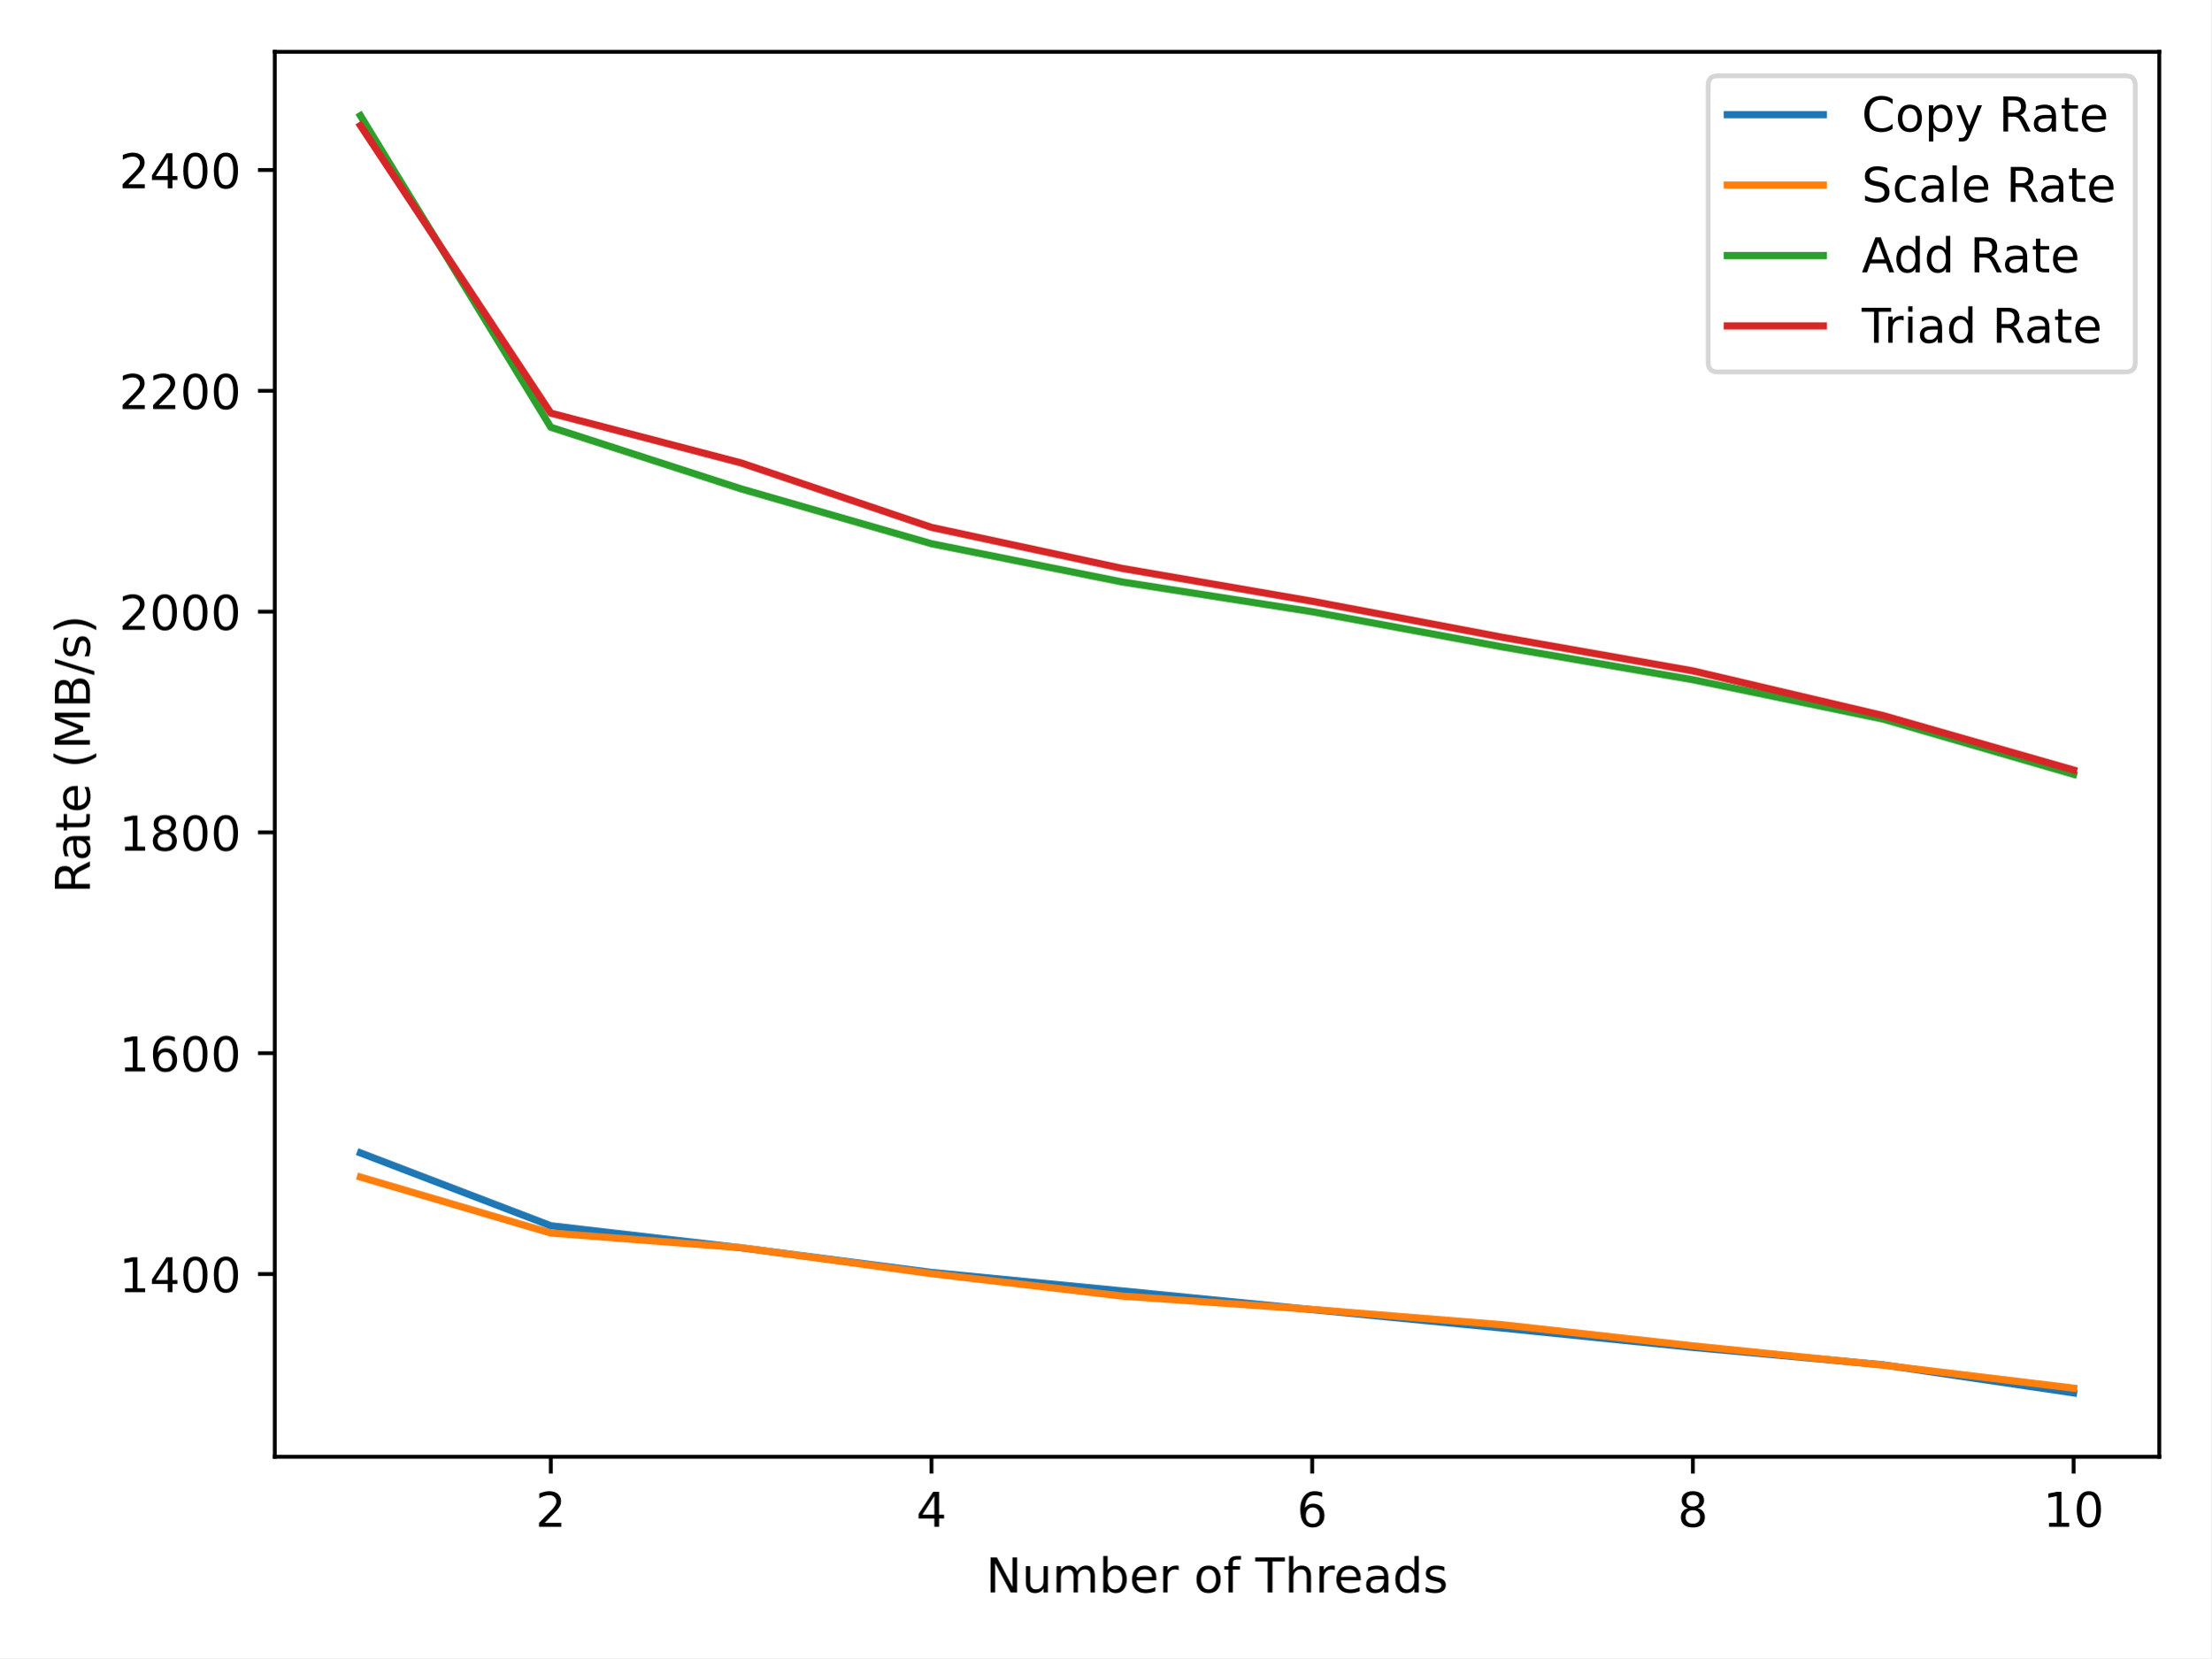
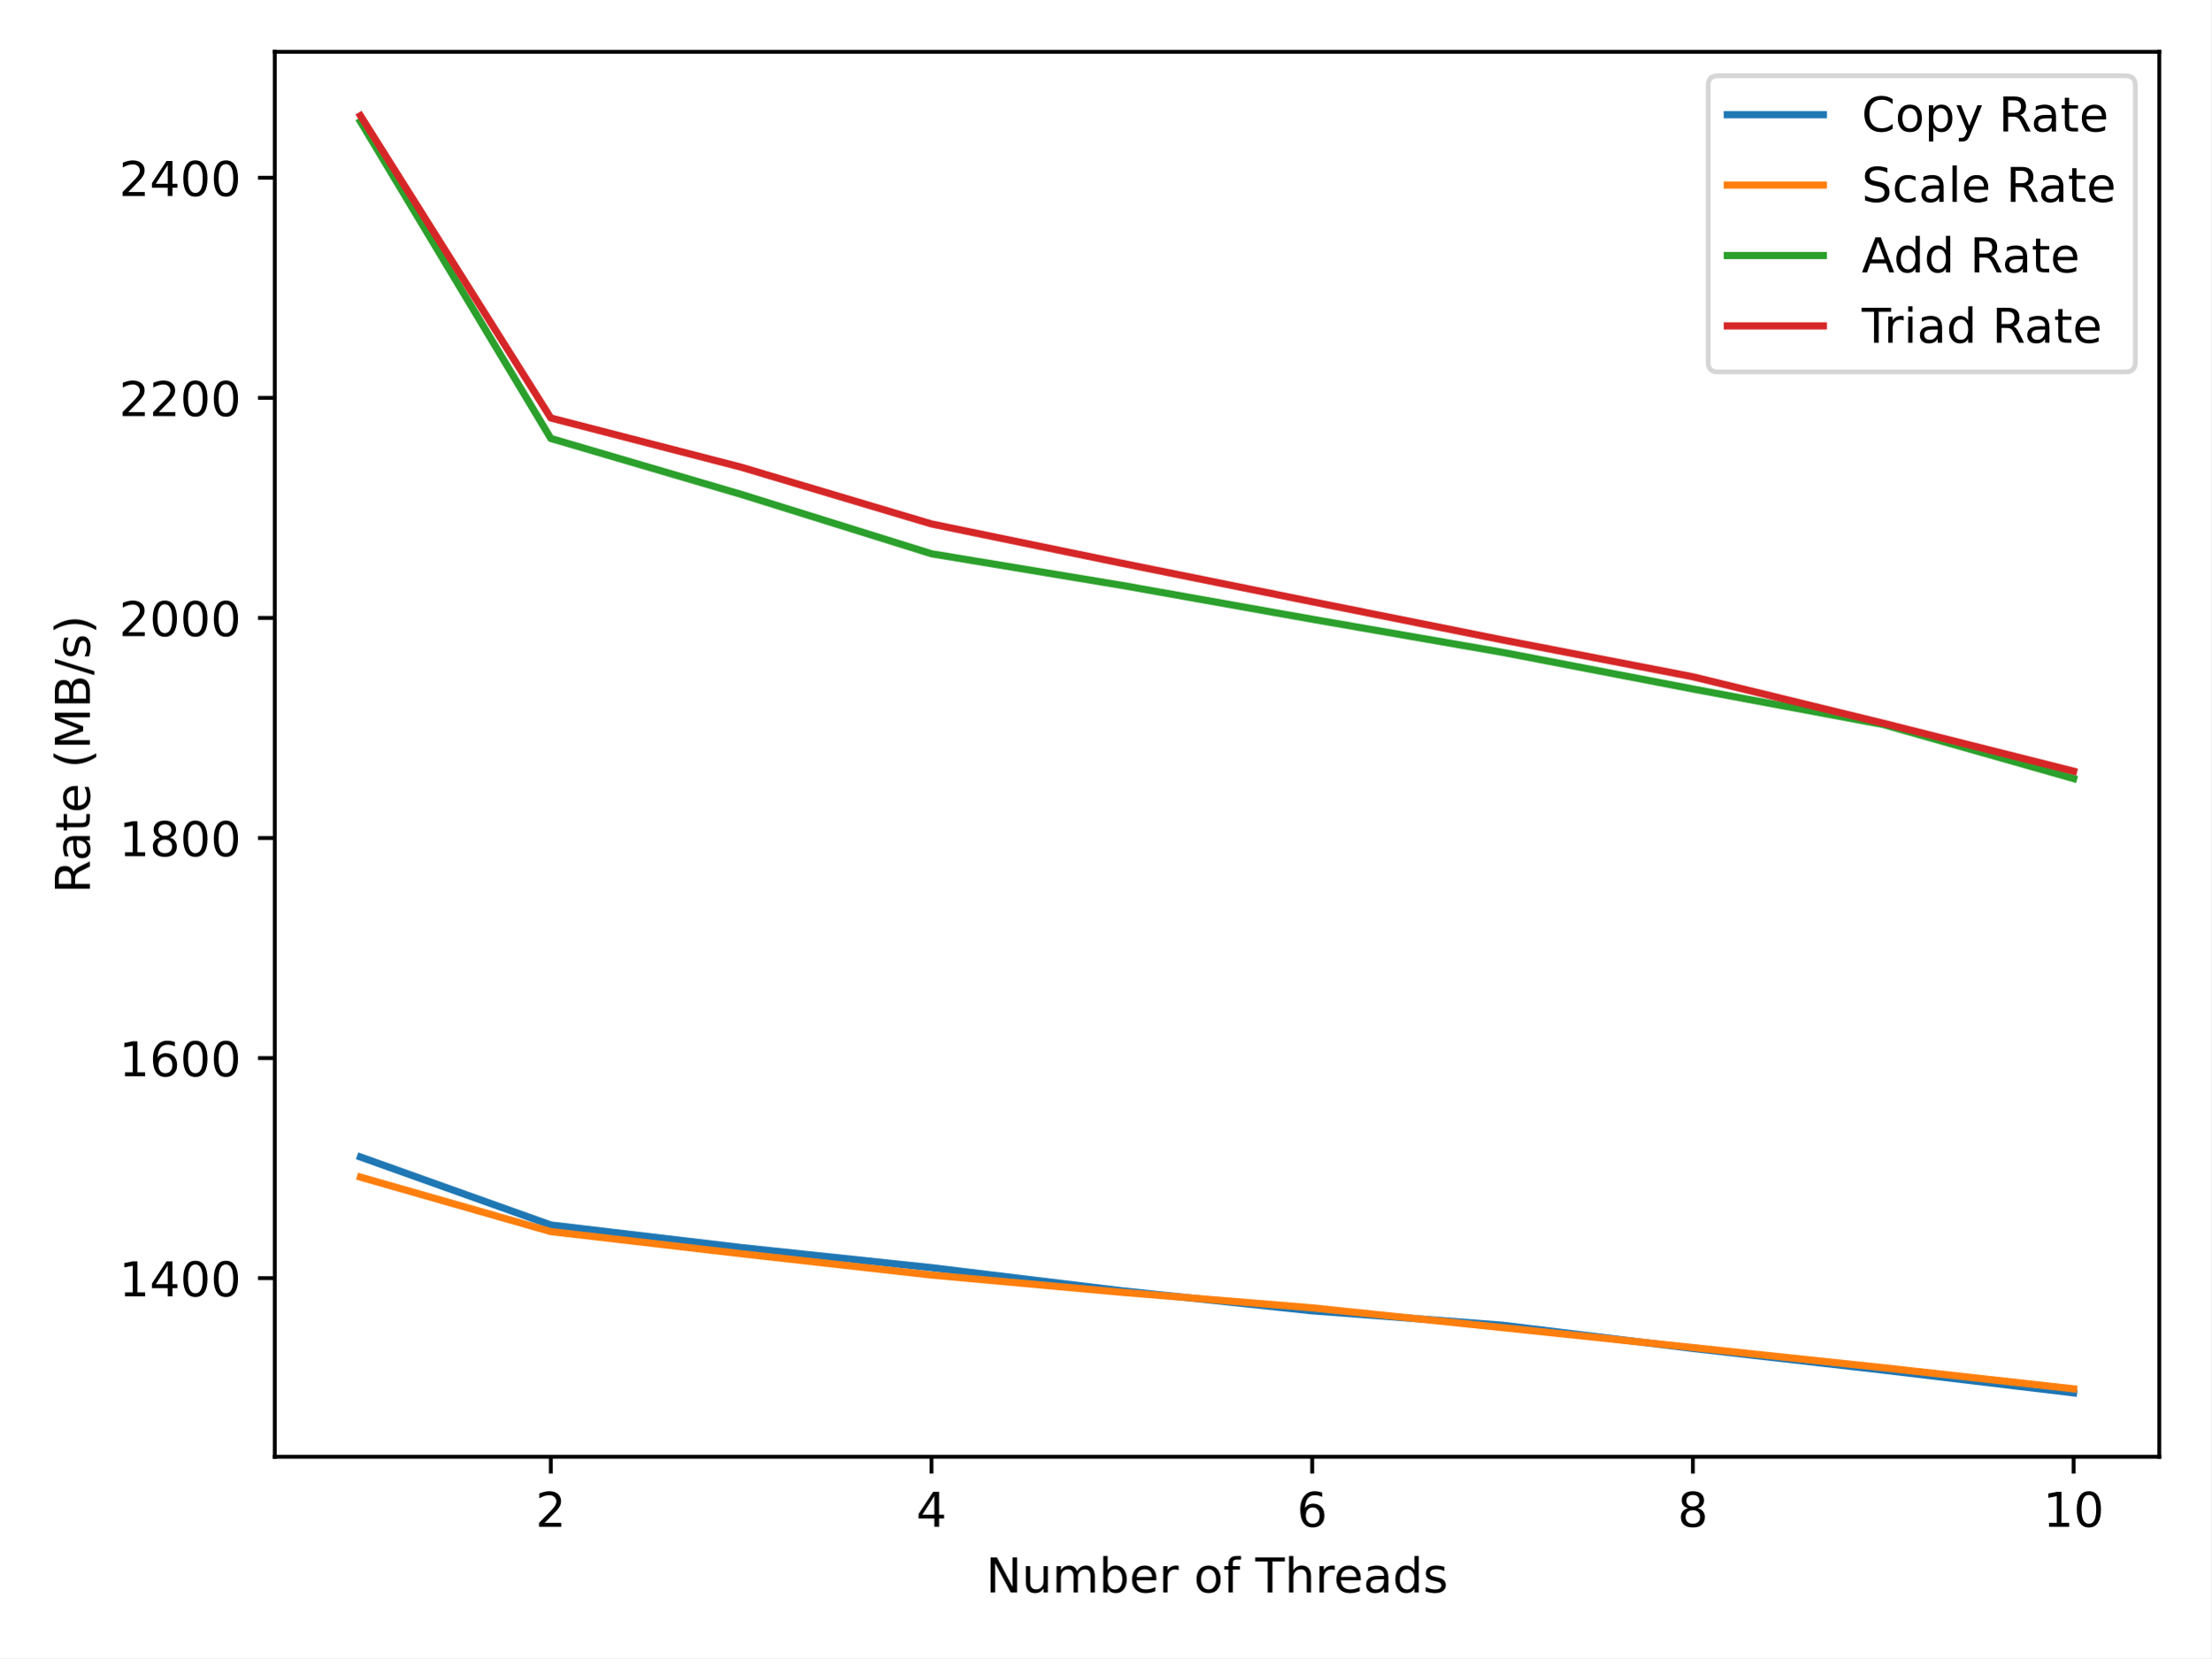
<svg xmlns="http://www.w3.org/2000/svg" xmlns:xlink="http://www.w3.org/1999/xlink" height="345.6pt" version="1.1" viewBox="0 0 460.8 345.6" width="460.8pt">
  <defs>
    <style type="text/css">*{stroke-linecap:butt;stroke-linejoin:round;}</style>
  </defs>
  <g id="figure_1">
    <g id="patch_1">
      <path d="M 0 345.6  L 460.8 345.6  L 460.8 0  L 0 0  z " style="fill:#ffffff;" />
    </g>
    <g id="axes_1">
      <g id="patch_2">
        <path d="M 57.26 303.64  L 450 303.64  L 450 10.8  L 57.26 10.8  z " style="fill:#ffffff;" />
      </g>
      <g id="matplotlib.axis_1">
        <g id="xtick_1">
          <g id="line2d_1">
            <defs>
-               <path d="M 0 0  L 0 3.5  " id="mf6e9623346" style="stroke:#000000;stroke-width:0.8;" />
-             </defs>
-             <g>
-               <use style="stroke:#000000;stroke-width:0.8;" x="114.783" xlink:href="#mf6e9623346" y="303.64" />
+               <path d="M 0 0  L 0 3.5  " id="m6ebf39d29c" style="stroke:#000000;stroke-width:0.8;" />
+             </defs>
+             <g>
+               <use style="stroke:#000000;stroke-width:0.8;" x="114.783" xlink:href="#m6ebf39d29c" y="303.64" />
            </g>
          </g>
          <g id="text_1">
            <g transform="translate(111.6013 318.2384)scale(0.1 -0.1)">
              <defs>
                <path d="M 19.188 8.297  L 53.609 8.297  L 53.609 0  L 7.328 0  L 7.328 8.297  Q 12.938 14.109 22.625 23.891  Q 32.328 33.688 34.812 36.531  Q 39.547 41.844 41.422 45.531  Q 43.312 49.219 43.312 52.781  Q 43.312 58.594 39.234 62.25  Q 35.156 65.922 28.609 65.922  Q 23.969 65.922 18.812 64.312  Q 13.672 62.703 7.812 59.422  L 7.812 69.391  Q 13.766 71.781 18.938 73  Q 24.125 74.219 28.422 74.219  Q 39.75 74.219 46.484 68.547  Q 53.219 62.891 53.219 53.422  Q 53.219 48.922 51.531 44.891  Q 49.859 40.875 45.406 35.406  Q 44.188 33.984 37.641 27.219  Q 31.109 20.453 19.188 8.297  z " id="DejaVuSans-50" />
              </defs>
              <use xlink:href="#DejaVuSans-50" />
            </g>
          </g>
        </g>
        <g id="xtick_2">
          <g id="line2d_2">
            <g>
-               <use style="stroke:#000000;stroke-width:0.8;" x="194.124" xlink:href="#mf6e9623346" y="303.64" />
+               <use style="stroke:#000000;stroke-width:0.8;" x="194.124" xlink:href="#m6ebf39d29c" y="303.64" />
            </g>
          </g>
          <g id="text_2">
            <g transform="translate(190.9427 318.2384)scale(0.1 -0.1)">
              <defs>
                <path d="M 37.797 64.312  L 12.891 25.391  L 37.797 25.391  z M 35.203 72.906  L 47.609 72.906  L 47.609 25.391  L 58.016 25.391  L 58.016 17.188  L 47.609 17.188  L 47.609 0  L 37.797 0  L 37.797 17.188  L 4.891 17.188  L 4.891 26.703  z " id="DejaVuSans-52" />
              </defs>
              <use xlink:href="#DejaVuSans-52" />
            </g>
          </g>
        </g>
        <g id="xtick_3">
          <g id="line2d_3">
            <g>
-               <use style="stroke:#000000;stroke-width:0.8;" x="273.465" xlink:href="#mf6e9623346" y="303.64" />
+               <use style="stroke:#000000;stroke-width:0.8;" x="273.465" xlink:href="#m6ebf39d29c" y="303.64" />
            </g>
          </g>
          <g id="text_3">
            <g transform="translate(270.2841 318.2384)scale(0.1 -0.1)">
              <defs>
                <path d="M 33.016 40.375  Q 26.375 40.375 22.484 35.828  Q 18.609 31.297 18.609 23.391  Q 18.609 15.531 22.484 10.953  Q 26.375 6.391 33.016 6.391  Q 39.656 6.391 43.531 10.953  Q 47.406 15.531 47.406 23.391  Q 47.406 31.297 43.531 35.828  Q 39.656 40.375 33.016 40.375  z M 52.594 71.297  L 52.594 62.312  Q 48.875 64.062 45.094 64.984  Q 41.312 65.922 37.594 65.922  Q 27.828 65.922 22.672 59.328  Q 17.531 52.734 16.797 39.406  Q 19.672 43.656 24.016 45.922  Q 28.375 48.188 33.594 48.188  Q 44.578 48.188 50.953 41.516  Q 57.328 34.859 57.328 23.391  Q 57.328 12.156 50.688 5.359  Q 44.047 -1.422 33.016 -1.422  Q 20.359 -1.422 13.672 8.266  Q 6.984 17.969 6.984 36.375  Q 6.984 53.656 15.188 63.938  Q 23.391 74.219 37.203 74.219  Q 40.922 74.219 44.703 73.484  Q 48.484 72.75 52.594 71.297  z " id="DejaVuSans-54" />
              </defs>
              <use xlink:href="#DejaVuSans-54" />
            </g>
          </g>
        </g>
        <g id="xtick_4">
          <g id="line2d_4">
            <g>
-               <use style="stroke:#000000;stroke-width:0.8;" x="352.807" xlink:href="#mf6e9623346" y="303.64" />
+               <use style="stroke:#000000;stroke-width:0.8;" x="352.807" xlink:href="#m6ebf39d29c" y="303.64" />
            </g>
          </g>
          <g id="text_4">
            <g transform="translate(349.6255 318.2384)scale(0.1 -0.1)">
              <defs>
                <path d="M 31.781 34.625  Q 24.75 34.625 20.719 30.859  Q 16.703 27.094 16.703 20.516  Q 16.703 13.922 20.719 10.156  Q 24.75 6.391 31.781 6.391  Q 38.812 6.391 42.859 10.172  Q 46.922 13.969 46.922 20.516  Q 46.922 27.094 42.891 30.859  Q 38.875 34.625 31.781 34.625  z M 21.922 38.812  Q 15.578 40.375 12.031 44.719  Q 8.5 49.078 8.5 55.328  Q 8.5 64.062 14.719 69.141  Q 20.953 74.219 31.781 74.219  Q 42.672 74.219 48.875 69.141  Q 55.078 64.062 55.078 55.328  Q 55.078 49.078 51.531 44.719  Q 48 40.375 41.703 38.812  Q 48.828 37.156 52.797 32.312  Q 56.781 27.484 56.781 20.516  Q 56.781 9.906 50.312 4.234  Q 43.844 -1.422 31.781 -1.422  Q 19.734 -1.422 13.25 4.234  Q 6.781 9.906 6.781 20.516  Q 6.781 27.484 10.781 32.312  Q 14.797 37.156 21.922 38.812  z M 18.312 54.391  Q 18.312 48.734 21.844 45.562  Q 25.391 42.391 31.781 42.391  Q 38.141 42.391 41.719 45.562  Q 45.312 48.734 45.312 54.391  Q 45.312 60.062 41.719 63.234  Q 38.141 66.406 31.781 66.406  Q 25.391 66.406 21.844 63.234  Q 18.312 60.062 18.312 54.391  z " id="DejaVuSans-56" />
              </defs>
              <use xlink:href="#DejaVuSans-56" />
            </g>
          </g>
        </g>
        <g id="xtick_5">
          <g id="line2d_5">
            <g>
-               <use style="stroke:#000000;stroke-width:0.8;" x="432.148" xlink:href="#mf6e9623346" y="303.64" />
+               <use style="stroke:#000000;stroke-width:0.8;" x="432.148" xlink:href="#m6ebf39d29c" y="303.64" />
            </g>
          </g>
          <g id="text_5">
            <g transform="translate(425.7857 318.2384)scale(0.1 -0.1)">
              <defs>
                <path d="M 12.406 8.297  L 28.516 8.297  L 28.516 63.922  L 10.984 60.406  L 10.984 69.391  L 28.422 72.906  L 38.281 72.906  L 38.281 8.297  L 54.391 8.297  L 54.391 0  L 12.406 0  z " id="DejaVuSans-49" />
                <path d="M 31.781 66.406  Q 24.172 66.406 20.328 58.906  Q 16.5 51.422 16.5 36.375  Q 16.5 21.391 20.328 13.891  Q 24.172 6.391 31.781 6.391  Q 39.453 6.391 43.281 13.891  Q 47.125 21.391 47.125 36.375  Q 47.125 51.422 43.281 58.906  Q 39.453 66.406 31.781 66.406  z M 31.781 74.219  Q 44.047 74.219 50.516 64.516  Q 56.984 54.828 56.984 36.375  Q 56.984 17.969 50.516 8.266  Q 44.047 -1.422 31.781 -1.422  Q 19.531 -1.422 13.062 8.266  Q 6.594 17.969 6.594 36.375  Q 6.594 54.828 13.062 64.516  Q 19.531 74.219 31.781 74.219  z " id="DejaVuSans-48" />
              </defs>
              <use xlink:href="#DejaVuSans-49" />
              <use x="63.623" xlink:href="#DejaVuSans-48" />
            </g>
          </g>
        </g>
        <g id="text_6">
          <g transform="translate(205.4613 331.9166)scale(0.1 -0.1)">
            <defs>
              <path d="M 9.812 72.906  L 23.094 72.906  L 55.422 11.922  L 55.422 72.906  L 64.984 72.906  L 64.984 0  L 51.703 0  L 19.391 60.984  L 19.391 0  L 9.812 0  z " id="DejaVuSans-78" />
              <path d="M 8.5 21.578  L 8.5 54.688  L 17.484 54.688  L 17.484 21.922  Q 17.484 14.156 20.5 10.266  Q 23.531 6.391 29.594 6.391  Q 36.859 6.391 41.078 11.031  Q 45.312 15.672 45.312 23.688  L 45.312 54.688  L 54.297 54.688  L 54.297 0  L 45.312 0  L 45.312 8.406  Q 42.047 3.422 37.719 1  Q 33.406 -1.422 27.688 -1.422  Q 18.266 -1.422 13.375 4.438  Q 8.5 10.297 8.5 21.578  z M 31.109 56  z " id="DejaVuSans-117" />
              <path d="M 52 44.188  Q 55.375 50.25 60.062 53.125  Q 64.75 56 71.094 56  Q 79.641 56 84.281 50.016  Q 88.922 44.047 88.922 33.016  L 88.922 0  L 79.891 0  L 79.891 32.719  Q 79.891 40.578 77.094 44.375  Q 74.312 48.188 68.609 48.188  Q 61.625 48.188 57.562 43.547  Q 53.516 38.922 53.516 30.906  L 53.516 0  L 44.484 0  L 44.484 32.719  Q 44.484 40.625 41.703 44.406  Q 38.922 48.188 33.109 48.188  Q 26.219 48.188 22.156 43.531  Q 18.109 38.875 18.109 30.906  L 18.109 0  L 9.078 0  L 9.078 54.688  L 18.109 54.688  L 18.109 46.188  Q 21.188 51.219 25.484 53.609  Q 29.781 56 35.688 56  Q 41.656 56 45.828 52.969  Q 50 49.953 52 44.188  z " id="DejaVuSans-109" />
              <path d="M 48.688 27.297  Q 48.688 37.203 44.609 42.844  Q 40.531 48.484 33.406 48.484  Q 26.266 48.484 22.188 42.844  Q 18.109 37.203 18.109 27.297  Q 18.109 17.391 22.188 11.75  Q 26.266 6.109 33.406 6.109  Q 40.531 6.109 44.609 11.75  Q 48.688 17.391 48.688 27.297  z M 18.109 46.391  Q 20.953 51.266 25.266 53.625  Q 29.594 56 35.594 56  Q 45.562 56 51.781 48.094  Q 58.016 40.188 58.016 27.297  Q 58.016 14.406 51.781 6.484  Q 45.562 -1.422 35.594 -1.422  Q 29.594 -1.422 25.266 0.953  Q 20.953 3.328 18.109 8.203  L 18.109 0  L 9.078 0  L 9.078 75.984  L 18.109 75.984  z " id="DejaVuSans-98" />
              <path d="M 56.203 29.594  L 56.203 25.203  L 14.891 25.203  Q 15.484 15.922 20.484 11.062  Q 25.484 6.203 34.422 6.203  Q 39.594 6.203 44.453 7.469  Q 49.312 8.734 54.109 11.281  L 54.109 2.781  Q 49.266 0.734 44.188 -0.344  Q 39.109 -1.422 33.891 -1.422  Q 20.797 -1.422 13.156 6.188  Q 5.516 13.812 5.516 26.812  Q 5.516 40.234 12.766 48.109  Q 20.016 56 32.328 56  Q 43.359 56 49.781 48.891  Q 56.203 41.797 56.203 29.594  z M 47.219 32.234  Q 47.125 39.594 43.094 43.984  Q 39.062 48.391 32.422 48.391  Q 24.906 48.391 20.391 44.141  Q 15.875 39.891 15.188 32.172  z " id="DejaVuSans-101" />
              <path d="M 41.109 46.297  Q 39.594 47.172 37.812 47.578  Q 36.031 48 33.891 48  Q 26.266 48 22.188 43.047  Q 18.109 38.094 18.109 28.812  L 18.109 0  L 9.078 0  L 9.078 54.688  L 18.109 54.688  L 18.109 46.188  Q 20.953 51.172 25.484 53.578  Q 30.031 56 36.531 56  Q 37.453 56 38.578 55.875  Q 39.703 55.766 41.062 55.516  z " id="DejaVuSans-114" />
              <path id="DejaVuSans-32" />
              <path d="M 30.609 48.391  Q 23.391 48.391 19.188 42.75  Q 14.984 37.109 14.984 27.297  Q 14.984 17.484 19.156 11.844  Q 23.344 6.203 30.609 6.203  Q 37.797 6.203 41.984 11.859  Q 46.188 17.531 46.188 27.297  Q 46.188 37.016 41.984 42.703  Q 37.797 48.391 30.609 48.391  z M 30.609 56  Q 42.328 56 49.016 48.375  Q 55.719 40.766 55.719 27.297  Q 55.719 13.875 49.016 6.219  Q 42.328 -1.422 30.609 -1.422  Q 18.844 -1.422 12.172 6.219  Q 5.516 13.875 5.516 27.297  Q 5.516 40.766 12.172 48.375  Q 18.844 56 30.609 56  z " id="DejaVuSans-111" />
              <path d="M 37.109 75.984  L 37.109 68.5  L 28.516 68.5  Q 23.688 68.5 21.797 66.547  Q 19.922 64.594 19.922 59.516  L 19.922 54.688  L 34.719 54.688  L 34.719 47.703  L 19.922 47.703  L 19.922 0  L 10.891 0  L 10.891 47.703  L 2.297 47.703  L 2.297 54.688  L 10.891 54.688  L 10.891 58.5  Q 10.891 67.625 15.141 71.797  Q 19.391 75.984 28.609 75.984  z " id="DejaVuSans-102" />
              <path d="M -0.297 72.906  L 61.375 72.906  L 61.375 64.594  L 35.5 64.594  L 35.5 0  L 25.594 0  L 25.594 64.594  L -0.297 64.594  z " id="DejaVuSans-84" />
              <path d="M 54.891 33.016  L 54.891 0  L 45.906 0  L 45.906 32.719  Q 45.906 40.484 42.875 44.328  Q 39.844 48.188 33.797 48.188  Q 26.516 48.188 22.312 43.547  Q 18.109 38.922 18.109 30.906  L 18.109 0  L 9.078 0  L 9.078 75.984  L 18.109 75.984  L 18.109 46.188  Q 21.344 51.125 25.703 53.562  Q 30.078 56 35.797 56  Q 45.219 56 50.047 50.172  Q 54.891 44.344 54.891 33.016  z " id="DejaVuSans-104" />
              <path d="M 34.281 27.484  Q 23.391 27.484 19.188 25  Q 14.984 22.516 14.984 16.5  Q 14.984 11.719 18.141 8.906  Q 21.297 6.109 26.703 6.109  Q 34.188 6.109 38.703 11.406  Q 43.219 16.703 43.219 25.484  L 43.219 27.484  z M 52.203 31.203  L 52.203 0  L 43.219 0  L 43.219 8.297  Q 40.141 3.328 35.547 0.953  Q 30.953 -1.422 24.312 -1.422  Q 15.922 -1.422 10.953 3.297  Q 6 8.016 6 15.922  Q 6 25.141 12.172 29.828  Q 18.359 34.516 30.609 34.516  L 43.219 34.516  L 43.219 35.406  Q 43.219 41.609 39.141 45  Q 35.062 48.391 27.688 48.391  Q 23 48.391 18.547 47.266  Q 14.109 46.141 10.016 43.891  L 10.016 52.203  Q 14.938 54.109 19.578 55.047  Q 24.219 56 28.609 56  Q 40.484 56 46.344 49.844  Q 52.203 43.703 52.203 31.203  z " id="DejaVuSans-97" />
              <path d="M 45.406 46.391  L 45.406 75.984  L 54.391 75.984  L 54.391 0  L 45.406 0  L 45.406 8.203  Q 42.578 3.328 38.25 0.953  Q 33.938 -1.422 27.875 -1.422  Q 17.969 -1.422 11.734 6.484  Q 5.516 14.406 5.516 27.297  Q 5.516 40.188 11.734 48.094  Q 17.969 56 27.875 56  Q 33.938 56 38.25 53.625  Q 42.578 51.266 45.406 46.391  z M 14.797 27.297  Q 14.797 17.391 18.875 11.75  Q 22.953 6.109 30.078 6.109  Q 37.203 6.109 41.297 11.75  Q 45.406 17.391 45.406 27.297  Q 45.406 37.203 41.297 42.844  Q 37.203 48.484 30.078 48.484  Q 22.953 48.484 18.875 42.844  Q 14.797 37.203 14.797 27.297  z " id="DejaVuSans-100" />
              <path d="M 44.281 53.078  L 44.281 44.578  Q 40.484 46.531 36.375 47.5  Q 32.281 48.484 27.875 48.484  Q 21.188 48.484 17.844 46.438  Q 14.5 44.391 14.5 40.281  Q 14.5 37.156 16.891 35.375  Q 19.281 33.594 26.516 31.984  L 29.594 31.297  Q 39.156 29.25 43.188 25.516  Q 47.219 21.781 47.219 15.094  Q 47.219 7.469 41.188 3.016  Q 35.156 -1.422 24.609 -1.422  Q 20.219 -1.422 15.453 -0.562  Q 10.688 0.297 5.422 2  L 5.422 11.281  Q 10.406 8.688 15.234 7.391  Q 20.062 6.109 24.812 6.109  Q 31.156 6.109 34.562 8.281  Q 37.984 10.453 37.984 14.406  Q 37.984 18.062 35.516 20.016  Q 33.062 21.969 24.703 23.781  L 21.578 24.516  Q 13.234 26.266 9.516 29.906  Q 5.812 33.547 5.812 39.891  Q 5.812 47.609 11.281 51.797  Q 16.75 56 26.812 56  Q 31.781 56 36.172 55.266  Q 40.578 54.547 44.281 53.078  z " id="DejaVuSans-115" />
            </defs>
            <use xlink:href="#DejaVuSans-78" />
            <use x="74.805" xlink:href="#DejaVuSans-117" />
            <use x="138.184" xlink:href="#DejaVuSans-109" />
            <use x="235.596" xlink:href="#DejaVuSans-98" />
            <use x="299.072" xlink:href="#DejaVuSans-101" />
            <use x="360.596" xlink:href="#DejaVuSans-114" />
            <use x="401.709" xlink:href="#DejaVuSans-32" />
            <use x="433.496" xlink:href="#DejaVuSans-111" />
            <use x="494.678" xlink:href="#DejaVuSans-102" />
            <use x="529.883" xlink:href="#DejaVuSans-32" />
            <use x="561.67" xlink:href="#DejaVuSans-84" />
            <use x="622.754" xlink:href="#DejaVuSans-104" />
            <use x="686.133" xlink:href="#DejaVuSans-114" />
            <use x="724.996" xlink:href="#DejaVuSans-101" />
            <use x="786.52" xlink:href="#DejaVuSans-97" />
            <use x="847.799" xlink:href="#DejaVuSans-100" />
            <use x="911.275" xlink:href="#DejaVuSans-115" />
          </g>
        </g>
      </g>
      <g id="matplotlib.axis_2">
        <g id="ytick_1">
          <g id="line2d_6">
            <defs>
-               <path d="M 0 0  L -3.5 0  " id="m4efa54607f" style="stroke:#000000;stroke-width:0.8;" />
-             </defs>
-             <g>
-               <use style="stroke:#000000;stroke-width:0.8;" x="57.26" xlink:href="#m4efa54607f" y="265.546" />
+               <path d="M 0 0  L -3.5 0  " id="meda19415cd" style="stroke:#000000;stroke-width:0.8;" />
+             </defs>
+             <g>
+               <use style="stroke:#000000;stroke-width:0.8;" x="57.26" xlink:href="#meda19415cd" y="266.407" />
            </g>
          </g>
          <g id="text_7">
-             <g transform="translate(24.81 269.3451)scale(0.1 -0.1)">
+             <g transform="translate(24.81 270.2061)scale(0.1 -0.1)">
              <use xlink:href="#DejaVuSans-49" />
              <use x="63.623" xlink:href="#DejaVuSans-52" />
              <use x="127.246" xlink:href="#DejaVuSans-48" />
              <use x="190.869" xlink:href="#DejaVuSans-48" />
            </g>
          </g>
        </g>
        <g id="ytick_2">
          <g id="line2d_7">
            <g>
-               <use style="stroke:#000000;stroke-width:0.8;" x="57.26" xlink:href="#m4efa54607f" y="219.523" />
+               <use style="stroke:#000000;stroke-width:0.8;" x="57.26" xlink:href="#meda19415cd" y="220.535" />
            </g>
          </g>
          <g id="text_8">
-             <g transform="translate(24.81 223.3224)scale(0.1 -0.1)">
+             <g transform="translate(24.81 224.3341)scale(0.1 -0.1)">
              <use xlink:href="#DejaVuSans-49" />
              <use x="63.623" xlink:href="#DejaVuSans-54" />
              <use x="127.246" xlink:href="#DejaVuSans-48" />
              <use x="190.869" xlink:href="#DejaVuSans-48" />
            </g>
          </g>
        </g>
        <g id="ytick_3">
          <g id="line2d_8">
            <g>
-               <use style="stroke:#000000;stroke-width:0.8;" x="57.26" xlink:href="#m4efa54607f" y="173.501" />
+               <use style="stroke:#000000;stroke-width:0.8;" x="57.26" xlink:href="#meda19415cd" y="174.663" />
            </g>
          </g>
          <g id="text_9">
-             <g transform="translate(24.81 177.2997)scale(0.1 -0.1)">
+             <g transform="translate(24.81 178.462)scale(0.1 -0.1)">
              <use xlink:href="#DejaVuSans-49" />
              <use x="63.623" xlink:href="#DejaVuSans-56" />
              <use x="127.246" xlink:href="#DejaVuSans-48" />
              <use x="190.869" xlink:href="#DejaVuSans-48" />
            </g>
          </g>
        </g>
        <g id="ytick_4">
          <g id="line2d_9">
            <g>
-               <use style="stroke:#000000;stroke-width:0.8;" x="57.26" xlink:href="#m4efa54607f" y="127.478" />
+               <use style="stroke:#000000;stroke-width:0.8;" x="57.26" xlink:href="#meda19415cd" y="128.791" />
            </g>
          </g>
          <g id="text_10">
-             <g transform="translate(24.81 131.2771)scale(0.1 -0.1)">
+             <g transform="translate(24.81 132.59)scale(0.1 -0.1)">
              <use xlink:href="#DejaVuSans-50" />
              <use x="63.623" xlink:href="#DejaVuSans-48" />
              <use x="127.246" xlink:href="#DejaVuSans-48" />
              <use x="190.869" xlink:href="#DejaVuSans-48" />
            </g>
          </g>
        </g>
        <g id="ytick_5">
          <g id="line2d_10">
            <g>
-               <use style="stroke:#000000;stroke-width:0.8;" x="57.26" xlink:href="#m4efa54607f" y="81.455" />
+               <use style="stroke:#000000;stroke-width:0.8;" x="57.26" xlink:href="#meda19415cd" y="82.919" />
            </g>
          </g>
          <g id="text_11">
-             <g transform="translate(24.81 85.25438)scale(0.1 -0.1)">
+             <g transform="translate(24.81 86.71804)scale(0.1 -0.1)">
              <use xlink:href="#DejaVuSans-50" />
              <use x="63.623" xlink:href="#DejaVuSans-50" />
              <use x="127.246" xlink:href="#DejaVuSans-48" />
              <use x="190.869" xlink:href="#DejaVuSans-48" />
            </g>
          </g>
        </g>
        <g id="ytick_6">
          <g id="line2d_11">
            <g>
-               <use style="stroke:#000000;stroke-width:0.8;" x="57.26" xlink:href="#m4efa54607f" y="35.432" />
+               <use style="stroke:#000000;stroke-width:0.8;" x="57.26" xlink:href="#meda19415cd" y="37.047" />
            </g>
          </g>
          <g id="text_12">
-             <g transform="translate(24.81 39.23171)scale(0.1 -0.1)">
+             <g transform="translate(24.81 40.84603)scale(0.1 -0.1)">
              <use xlink:href="#DejaVuSans-50" />
              <use x="63.623" xlink:href="#DejaVuSans-52" />
              <use x="127.246" xlink:href="#DejaVuSans-48" />
              <use x="190.869" xlink:href="#DejaVuSans-48" />
            </g>
          </g>
        </g>
        <g id="text_13">
          <g transform="translate(18.73031 186.2067)rotate(-90)scale(0.1 -0.1)">
            <defs>
              <path d="M 44.391 34.188  Q 47.562 33.109 50.562 29.594  Q 53.562 26.078 56.594 19.922  L 66.609 0  L 56 0  L 46.688 18.703  Q 43.062 26.031 39.672 28.422  Q 36.281 30.812 30.422 30.812  L 19.672 30.812  L 19.672 0  L 9.812 0  L 9.812 72.906  L 32.078 72.906  Q 44.578 72.906 50.734 67.672  Q 56.891 62.453 56.891 51.906  Q 56.891 45.016 53.688 40.469  Q 50.484 35.938 44.391 34.188  z M 19.672 64.797  L 19.672 38.922  L 32.078 38.922  Q 39.203 38.922 42.844 42.219  Q 46.484 45.516 46.484 51.906  Q 46.484 58.297 42.844 61.547  Q 39.203 64.797 32.078 64.797  z " id="DejaVuSans-82" />
              <path d="M 18.312 70.219  L 18.312 54.688  L 36.812 54.688  L 36.812 47.703  L 18.312 47.703  L 18.312 18.016  Q 18.312 11.328 20.141 9.422  Q 21.969 7.516 27.594 7.516  L 36.812 7.516  L 36.812 0  L 27.594 0  Q 17.188 0 13.234 3.875  Q 9.281 7.766 9.281 18.016  L 9.281 47.703  L 2.688 47.703  L 2.688 54.688  L 9.281 54.688  L 9.281 70.219  z " id="DejaVuSans-116" />
              <path d="M 31 75.875  Q 24.469 64.656 21.281 53.656  Q 18.109 42.672 18.109 31.391  Q 18.109 20.125 21.312 9.062  Q 24.516 -2 31 -13.188  L 23.188 -13.188  Q 15.875 -1.703 12.234 9.375  Q 8.594 20.453 8.594 31.391  Q 8.594 42.281 12.203 53.312  Q 15.828 64.359 23.188 75.875  z " id="DejaVuSans-40" />
              <path d="M 9.812 72.906  L 24.516 72.906  L 43.109 23.297  L 61.812 72.906  L 76.516 72.906  L 76.516 0  L 66.891 0  L 66.891 64.016  L 48.094 14.016  L 38.188 14.016  L 19.391 64.016  L 19.391 0  L 9.812 0  z " id="DejaVuSans-77" />
              <path d="M 19.672 34.812  L 19.672 8.109  L 35.5 8.109  Q 43.453 8.109 47.281 11.406  Q 51.125 14.703 51.125 21.484  Q 51.125 28.328 47.281 31.562  Q 43.453 34.812 35.5 34.812  z M 19.672 64.797  L 19.672 42.828  L 34.281 42.828  Q 41.5 42.828 45.031 45.531  Q 48.578 48.25 48.578 53.812  Q 48.578 59.328 45.031 62.062  Q 41.5 64.797 34.281 64.797  z M 9.812 72.906  L 35.016 72.906  Q 46.297 72.906 52.391 68.219  Q 58.5 63.531 58.5 54.891  Q 58.5 48.188 55.375 44.234  Q 52.25 40.281 46.188 39.312  Q 53.469 37.75 57.5 32.781  Q 61.531 27.828 61.531 20.406  Q 61.531 10.641 54.891 5.312  Q 48.25 0 35.984 0  L 9.812 0  z " id="DejaVuSans-66" />
              <path d="M 25.391 72.906  L 33.688 72.906  L 8.297 -9.281  L 0 -9.281  z " id="DejaVuSans-47" />
              <path d="M 8.016 75.875  L 15.828 75.875  Q 23.141 64.359 26.781 53.312  Q 30.422 42.281 30.422 31.391  Q 30.422 20.453 26.781 9.375  Q 23.141 -1.703 15.828 -13.188  L 8.016 -13.188  Q 14.5 -2 17.703 9.062  Q 20.906 20.125 20.906 31.391  Q 20.906 42.672 17.703 53.656  Q 14.5 64.656 8.016 75.875  z " id="DejaVuSans-41" />
            </defs>
            <use xlink:href="#DejaVuSans-82" />
            <use x="67.232" xlink:href="#DejaVuSans-97" />
            <use x="128.512" xlink:href="#DejaVuSans-116" />
            <use x="167.721" xlink:href="#DejaVuSans-101" />
            <use x="229.244" xlink:href="#DejaVuSans-32" />
            <use x="261.031" xlink:href="#DejaVuSans-40" />
            <use x="300.045" xlink:href="#DejaVuSans-77" />
            <use x="386.324" xlink:href="#DejaVuSans-66" />
            <use x="454.928" xlink:href="#DejaVuSans-47" />
            <use x="488.619" xlink:href="#DejaVuSans-115" />
            <use x="540.719" xlink:href="#DejaVuSans-41" />
          </g>
        </g>
      </g>
      <g id="line2d_12">
-         <path clip-path="url(#pbabd95e8d2)" d="M 75.112 240.302  L 114.783 255.49  L 154.453 260.092  L 194.124 265.224  L 233.795 269.067  L 273.465 272.979  L 313.136 276.821  L 352.807 280.848  L 392.477 284.484  L 432.148 290.329  " style="fill:none;stroke:#1f77b4;stroke-linecap:square;stroke-width:1.5;" />
+         <path clip-path="url(#pe8b44ee244)" d="M 75.112 241.154  L 114.783 255.329  L 154.453 260.031  L 194.124 264.228  L 233.795 269.044  L 273.465 273.219  L 313.136 276.223  L 352.807 281.063  L 392.477 285.581  L 432.148 290.329  " style="fill:none;stroke:#1f77b4;stroke-linecap:square;stroke-width:1.5;" />
      </g>
      <g id="line2d_13">
-         <path clip-path="url(#pbabd95e8d2)" d="M 75.112 245.342  L 114.783 257.009  L 154.453 260.069  L 194.124 265.477  L 233.795 270.148  L 273.465 272.933  L 313.136 276.131  L 352.807 280.526  L 392.477 284.553  L 432.148 289.34  " style="fill:none;stroke:#ff7f0e;stroke-linecap:square;stroke-width:1.5;" />
+         <path clip-path="url(#pe8b44ee244)" d="M 75.112 245.352  L 114.783 256.705  L 154.453 261.315  L 194.124 265.765  L 233.795 269.366  L 273.465 272.6  L 313.136 276.728  L 352.807 280.879  L 392.477 285.077  L 432.148 289.48  " style="fill:none;stroke:#ff7f0e;stroke-linecap:square;stroke-width:1.5;" />
      </g>
      <g id="line2d_14">
-         <path clip-path="url(#pbabd95e8d2)" d="M 75.112 24.111  L 114.783 89.049  L 154.453 101.889  L 194.124 113.326  L 233.795 121.288  L 273.465 127.501  L 313.136 134.841  L 352.807 141.676  L 392.477 149.891  L 432.148 161.397  " style="fill:none;stroke:#2ca02c;stroke-linecap:square;stroke-width:1.5;" />
+         <path clip-path="url(#pe8b44ee244)" d="M 75.112 25.327  L 114.783 91.382  L 154.453 103.034  L 194.124 115.419  L 233.795 122.002  L 273.465 129.066  L 313.136 135.97  L 352.807 143.607  L 392.477 151.016  L 432.148 162.277  " style="fill:none;stroke:#2ca02c;stroke-linecap:square;stroke-width:1.5;" />
      </g>
      <g id="line2d_15">
-         <path clip-path="url(#pbabd95e8d2)" d="M 75.112 26.159  L 114.783 86.103  L 154.453 96.482  L 194.124 109.92  L 233.795 118.457  L 273.465 125.315  L 313.136 132.839  L 352.807 139.835  L 392.477 149.155  L 432.148 160.499  " style="fill:none;stroke:#d62728;stroke-linecap:square;stroke-width:1.5;" />
+         <path clip-path="url(#pe8b44ee244)" d="M 75.112 24.111  L 114.783 87.116  L 154.453 97.369  L 194.124 109.203  L 233.795 117.392  L 273.465 125.419  L 313.136 133.378  L 352.807 141.062  L 392.477 150.741  L 432.148 160.741  " style="fill:none;stroke:#d62728;stroke-linecap:square;stroke-width:1.5;" />
      </g>
      <g id="patch_3">
        <path d="M 57.26 303.64  L 57.26 10.8  " style="fill:none;stroke:#000000;stroke-linecap:square;stroke-linejoin:miter;stroke-width:0.8;" />
      </g>
      <g id="patch_4">
        <path d="M 450 303.64  L 450 10.8  " style="fill:none;stroke:#000000;stroke-linecap:square;stroke-linejoin:miter;stroke-width:0.8;" />
      </g>
      <g id="patch_5">
        <path d="M 57.26 303.64  L 450 303.64  " style="fill:none;stroke:#000000;stroke-linecap:square;stroke-linejoin:miter;stroke-width:0.8;" />
      </g>
      <g id="patch_6">
        <path d="M 57.26 10.8  L 450 10.8  " style="fill:none;stroke:#000000;stroke-linecap:square;stroke-linejoin:miter;stroke-width:0.8;" />
      </g>
      <g id="legend_1">
        <g id="patch_7">
          <path d="M 357.991 77.513  L 443 77.513  Q 445 77.513 445 75.513  L 445 17.8  Q 445 15.8 443 15.8  L 357.991 15.8  Q 355.991 15.8 355.991 17.8  L 355.991 75.513  Q 355.991 77.513 357.991 77.513  z " style="fill:#ffffff;opacity:0.8;stroke:#cccccc;stroke-linejoin:miter;" />
        </g>
        <g id="line2d_16">
          <path d="M 359.991 23.898  L 379.991 23.898  " style="fill:none;stroke:#1f77b4;stroke-linecap:square;stroke-width:1.5;" />
        </g>
        <g id="line2d_17" />
        <g id="text_14">
          <g transform="translate(387.9906 27.39844)scale(0.1 -0.1)">
            <defs>
              <path d="M 64.406 67.281  L 64.406 56.891  Q 59.422 61.531 53.781 63.812  Q 48.141 66.109 41.797 66.109  Q 29.297 66.109 22.656 58.469  Q 16.016 50.828 16.016 36.375  Q 16.016 21.969 22.656 14.328  Q 29.297 6.688 41.797 6.688  Q 48.141 6.688 53.781 8.984  Q 59.422 11.281 64.406 15.922  L 64.406 5.609  Q 59.234 2.094 53.438 0.328  Q 47.656 -1.422 41.219 -1.422  Q 24.656 -1.422 15.125 8.703  Q 5.609 18.844 5.609 36.375  Q 5.609 53.953 15.125 64.078  Q 24.656 74.219 41.219 74.219  Q 47.75 74.219 53.531 72.484  Q 59.328 70.75 64.406 67.281  z " id="DejaVuSans-67" />
              <path d="M 18.109 8.203  L 18.109 -20.797  L 9.078 -20.797  L 9.078 54.688  L 18.109 54.688  L 18.109 46.391  Q 20.953 51.266 25.266 53.625  Q 29.594 56 35.594 56  Q 45.562 56 51.781 48.094  Q 58.016 40.188 58.016 27.297  Q 58.016 14.406 51.781 6.484  Q 45.562 -1.422 35.594 -1.422  Q 29.594 -1.422 25.266 0.953  Q 20.953 3.328 18.109 8.203  z M 48.688 27.297  Q 48.688 37.203 44.609 42.844  Q 40.531 48.484 33.406 48.484  Q 26.266 48.484 22.188 42.844  Q 18.109 37.203 18.109 27.297  Q 18.109 17.391 22.188 11.75  Q 26.266 6.109 33.406 6.109  Q 40.531 6.109 44.609 11.75  Q 48.688 17.391 48.688 27.297  z " id="DejaVuSans-112" />
              <path d="M 32.172 -5.078  Q 28.375 -14.844 24.75 -17.812  Q 21.141 -20.797 15.094 -20.797  L 7.906 -20.797  L 7.906 -13.281  L 13.188 -13.281  Q 16.891 -13.281 18.938 -11.516  Q 21 -9.766 23.484 -3.219  L 25.094 0.875  L 2.984 54.688  L 12.5 54.688  L 29.594 11.922  L 46.688 54.688  L 56.203 54.688  z " id="DejaVuSans-121" />
            </defs>
            <use xlink:href="#DejaVuSans-67" />
            <use x="69.824" xlink:href="#DejaVuSans-111" />
            <use x="131.006" xlink:href="#DejaVuSans-112" />
            <use x="194.482" xlink:href="#DejaVuSans-121" />
            <use x="253.662" xlink:href="#DejaVuSans-32" />
            <use x="285.449" xlink:href="#DejaVuSans-82" />
            <use x="352.682" xlink:href="#DejaVuSans-97" />
            <use x="413.961" xlink:href="#DejaVuSans-116" />
            <use x="453.17" xlink:href="#DejaVuSans-101" />
          </g>
        </g>
        <g id="line2d_18">
          <path d="M 359.991 38.577  L 379.991 38.577  " style="fill:none;stroke:#ff7f0e;stroke-linecap:square;stroke-width:1.5;" />
        </g>
        <g id="line2d_19" />
        <g id="text_15">
          <g transform="translate(387.9906 42.07656)scale(0.1 -0.1)">
            <defs>
              <path d="M 53.516 70.516  L 53.516 60.891  Q 47.906 63.578 42.922 64.891  Q 37.938 66.219 33.297 66.219  Q 25.25 66.219 20.875 63.094  Q 16.5 59.969 16.5 54.203  Q 16.5 49.359 19.406 46.891  Q 22.312 44.438 30.422 42.922  L 36.375 41.703  Q 47.406 39.594 52.656 34.297  Q 57.906 29 57.906 20.125  Q 57.906 9.516 50.797 4.047  Q 43.703 -1.422 29.984 -1.422  Q 24.812 -1.422 18.969 -0.25  Q 13.141 0.922 6.891 3.219  L 6.891 13.375  Q 12.891 10.016 18.656 8.297  Q 24.422 6.594 29.984 6.594  Q 38.422 6.594 43.016 9.906  Q 47.609 13.234 47.609 19.391  Q 47.609 24.75 44.312 27.781  Q 41.016 30.812 33.5 32.328  L 27.484 33.5  Q 16.453 35.688 11.516 40.375  Q 6.594 45.062 6.594 53.422  Q 6.594 63.094 13.406 68.656  Q 20.219 74.219 32.172 74.219  Q 37.312 74.219 42.625 73.281  Q 47.953 72.359 53.516 70.516  z " id="DejaVuSans-83" />
              <path d="M 48.781 52.594  L 48.781 44.188  Q 44.969 46.297 41.141 47.344  Q 37.312 48.391 33.406 48.391  Q 24.656 48.391 19.812 42.844  Q 14.984 37.312 14.984 27.297  Q 14.984 17.281 19.812 11.734  Q 24.656 6.203 33.406 6.203  Q 37.312 6.203 41.141 7.25  Q 44.969 8.297 48.781 10.406  L 48.781 2.094  Q 45.016 0.344 40.984 -0.531  Q 36.969 -1.422 32.422 -1.422  Q 20.062 -1.422 12.781 6.344  Q 5.516 14.109 5.516 27.297  Q 5.516 40.672 12.859 48.328  Q 20.219 56 33.016 56  Q 37.156 56 41.109 55.141  Q 45.062 54.297 48.781 52.594  z " id="DejaVuSans-99" />
              <path d="M 9.422 75.984  L 18.406 75.984  L 18.406 0  L 9.422 0  z " id="DejaVuSans-108" />
            </defs>
            <use xlink:href="#DejaVuSans-83" />
            <use x="63.477" xlink:href="#DejaVuSans-99" />
            <use x="118.457" xlink:href="#DejaVuSans-97" />
            <use x="179.736" xlink:href="#DejaVuSans-108" />
            <use x="207.52" xlink:href="#DejaVuSans-101" />
            <use x="269.043" xlink:href="#DejaVuSans-32" />
            <use x="300.83" xlink:href="#DejaVuSans-82" />
            <use x="368.062" xlink:href="#DejaVuSans-97" />
            <use x="429.342" xlink:href="#DejaVuSans-116" />
            <use x="468.551" xlink:href="#DejaVuSans-101" />
          </g>
        </g>
        <g id="line2d_20">
          <path d="M 359.991 53.255  L 379.991 53.255  " style="fill:none;stroke:#2ca02c;stroke-linecap:square;stroke-width:1.5;" />
        </g>
        <g id="line2d_21" />
        <g id="text_16">
          <g transform="translate(387.9906 56.75469)scale(0.1 -0.1)">
            <defs>
              <path d="M 34.188 63.188  L 20.797 26.906  L 47.609 26.906  z M 28.609 72.906  L 39.797 72.906  L 67.578 0  L 57.328 0  L 50.688 18.703  L 17.828 18.703  L 11.188 0  L 0.781 0  z " id="DejaVuSans-65" />
            </defs>
            <use xlink:href="#DejaVuSans-65" />
            <use x="66.658" xlink:href="#DejaVuSans-100" />
            <use x="130.135" xlink:href="#DejaVuSans-100" />
            <use x="193.611" xlink:href="#DejaVuSans-32" />
            <use x="225.398" xlink:href="#DejaVuSans-82" />
            <use x="292.631" xlink:href="#DejaVuSans-97" />
            <use x="353.91" xlink:href="#DejaVuSans-116" />
            <use x="393.119" xlink:href="#DejaVuSans-101" />
          </g>
        </g>
        <g id="line2d_22">
          <path d="M 359.991 67.933  L 379.991 67.933  " style="fill:none;stroke:#d62728;stroke-linecap:square;stroke-width:1.5;" />
        </g>
        <g id="line2d_23" />
        <g id="text_17">
          <g transform="translate(387.9906 71.43281)scale(0.1 -0.1)">
            <defs>
              <path d="M 9.422 54.688  L 18.406 54.688  L 18.406 0  L 9.422 0  z M 9.422 75.984  L 18.406 75.984  L 18.406 64.594  L 9.422 64.594  z " id="DejaVuSans-105" />
            </defs>
            <use xlink:href="#DejaVuSans-84" />
            <use x="46.334" xlink:href="#DejaVuSans-114" />
            <use x="87.447" xlink:href="#DejaVuSans-105" />
            <use x="115.23" xlink:href="#DejaVuSans-97" />
            <use x="176.51" xlink:href="#DejaVuSans-100" />
            <use x="239.986" xlink:href="#DejaVuSans-32" />
            <use x="271.773" xlink:href="#DejaVuSans-82" />
            <use x="339.006" xlink:href="#DejaVuSans-97" />
            <use x="400.285" xlink:href="#DejaVuSans-116" />
            <use x="439.494" xlink:href="#DejaVuSans-101" />
          </g>
        </g>
      </g>
    </g>
  </g>
  <defs>
-     <clipPath id="pbabd95e8d2">
+     <clipPath id="pe8b44ee244">
      <rect height="292.84" width="392.74" x="57.26" y="10.8" />
    </clipPath>
  </defs>
</svg>
